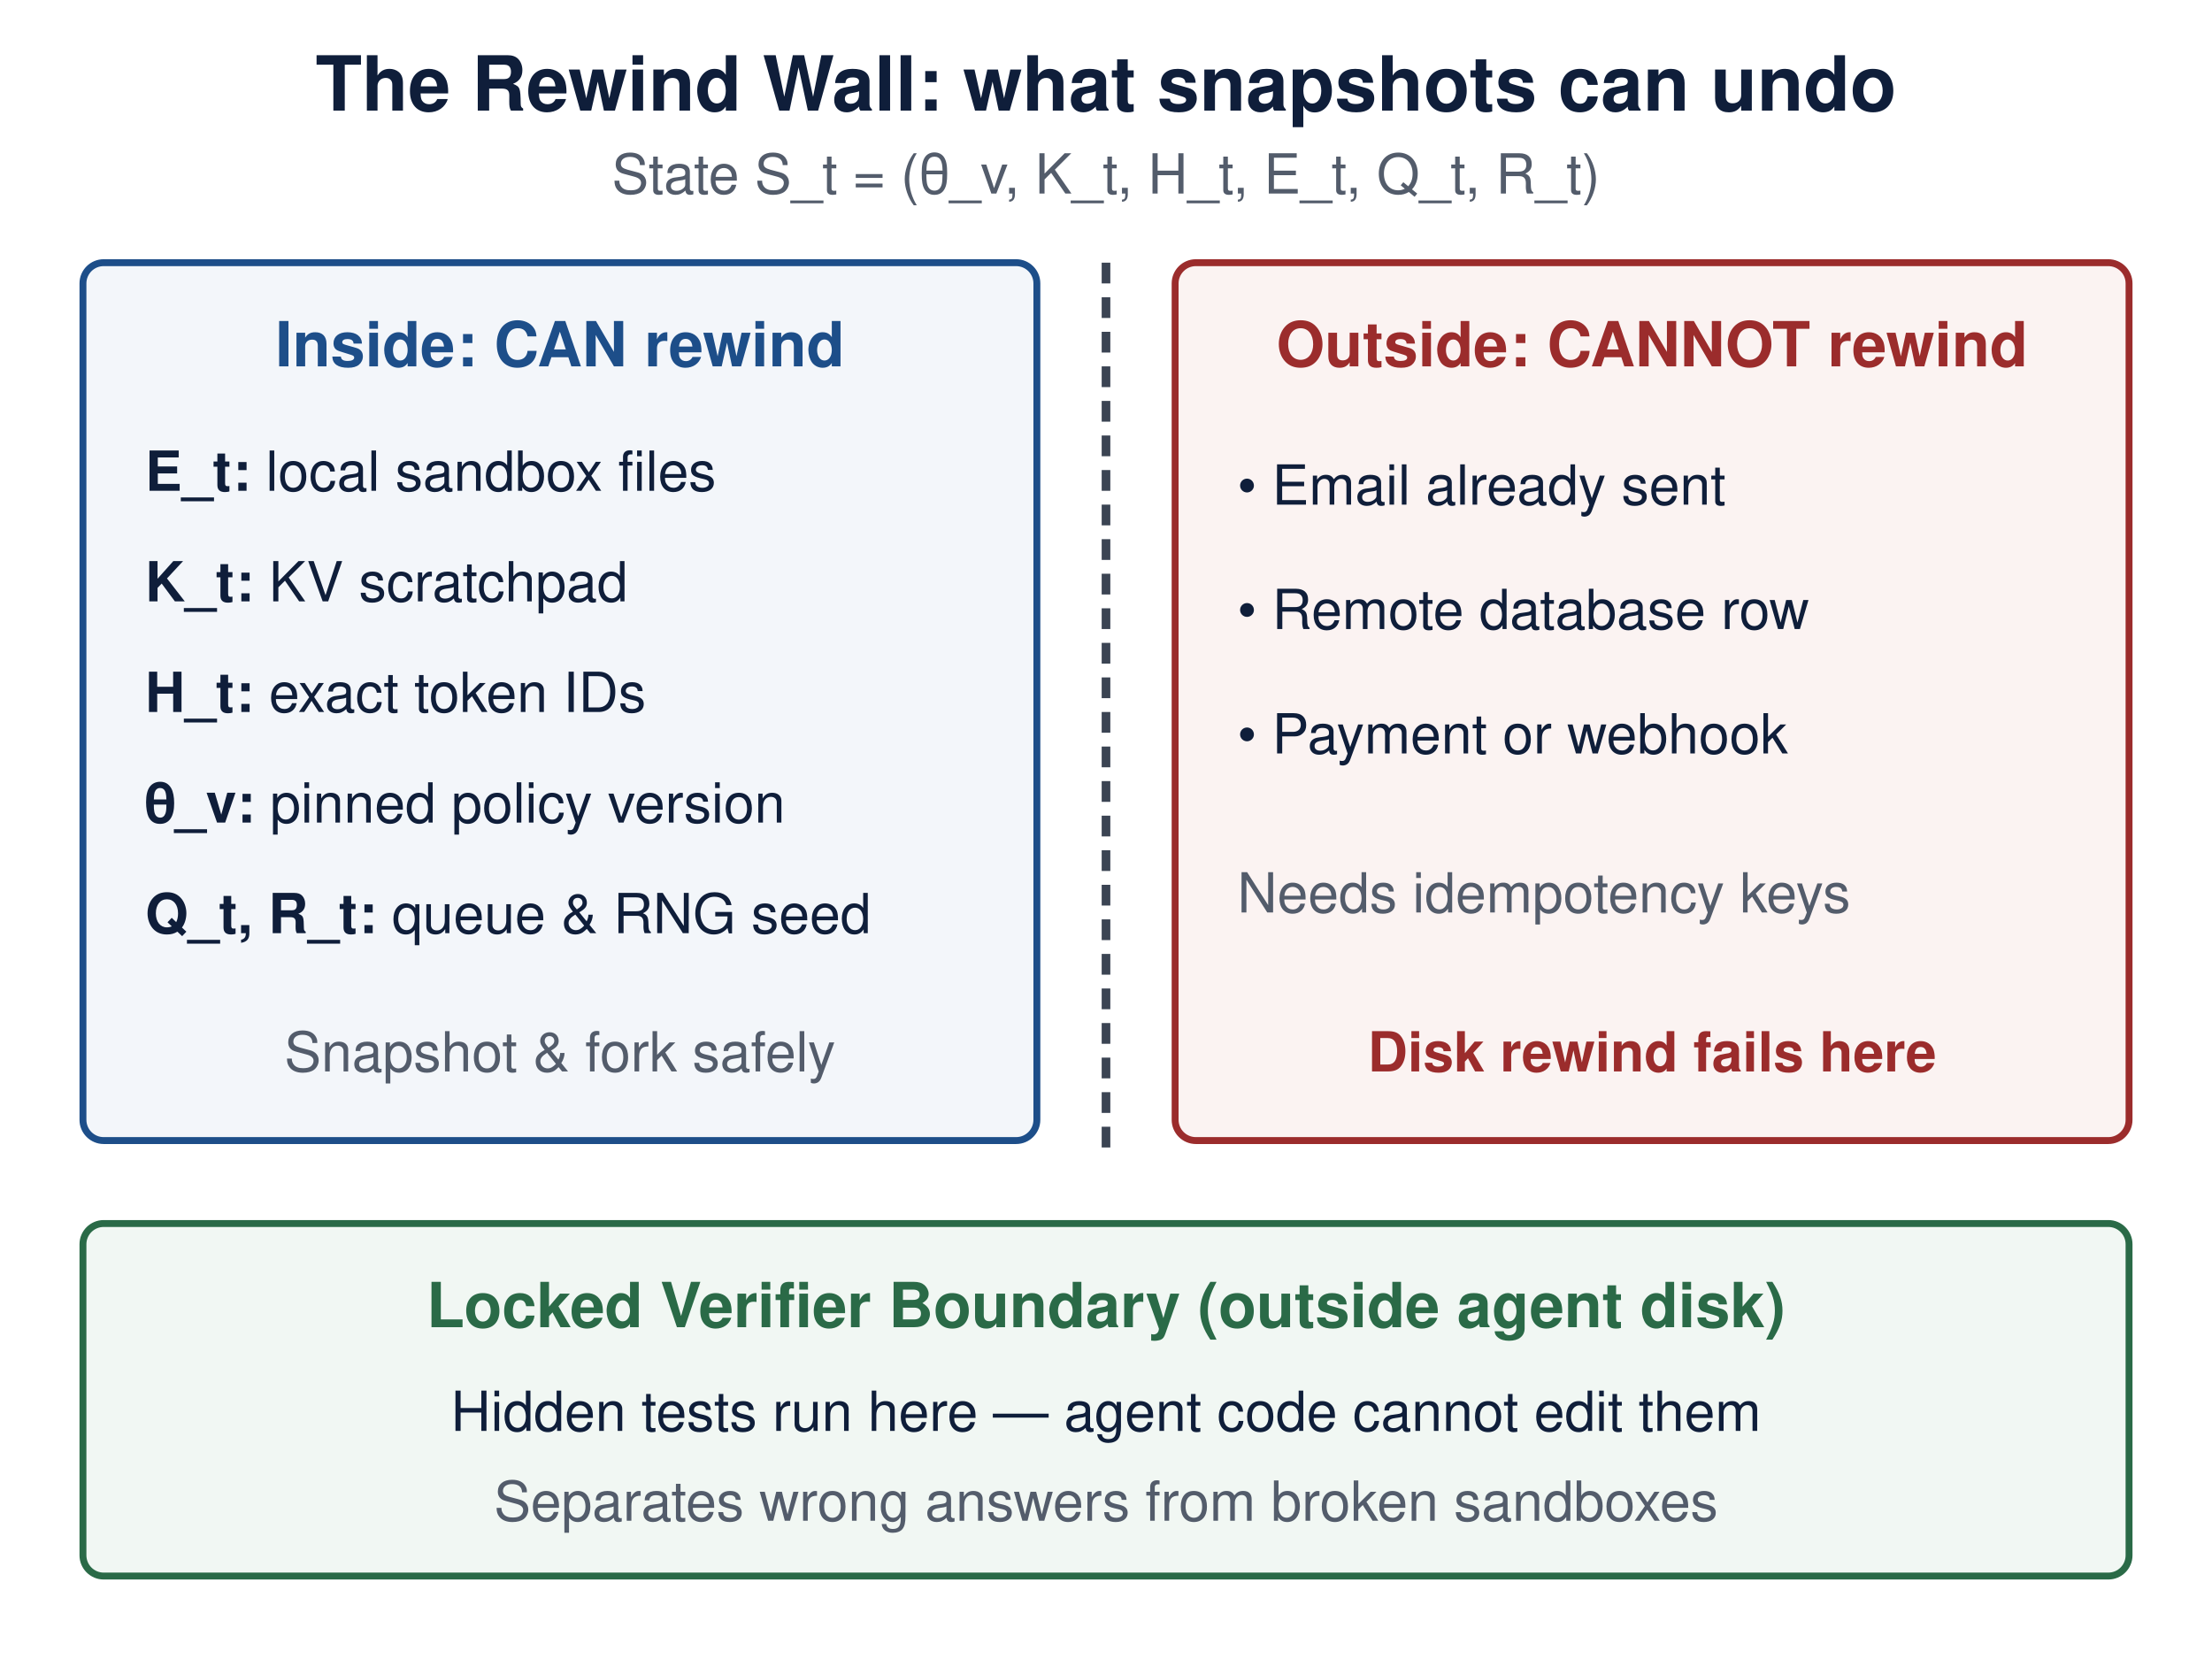
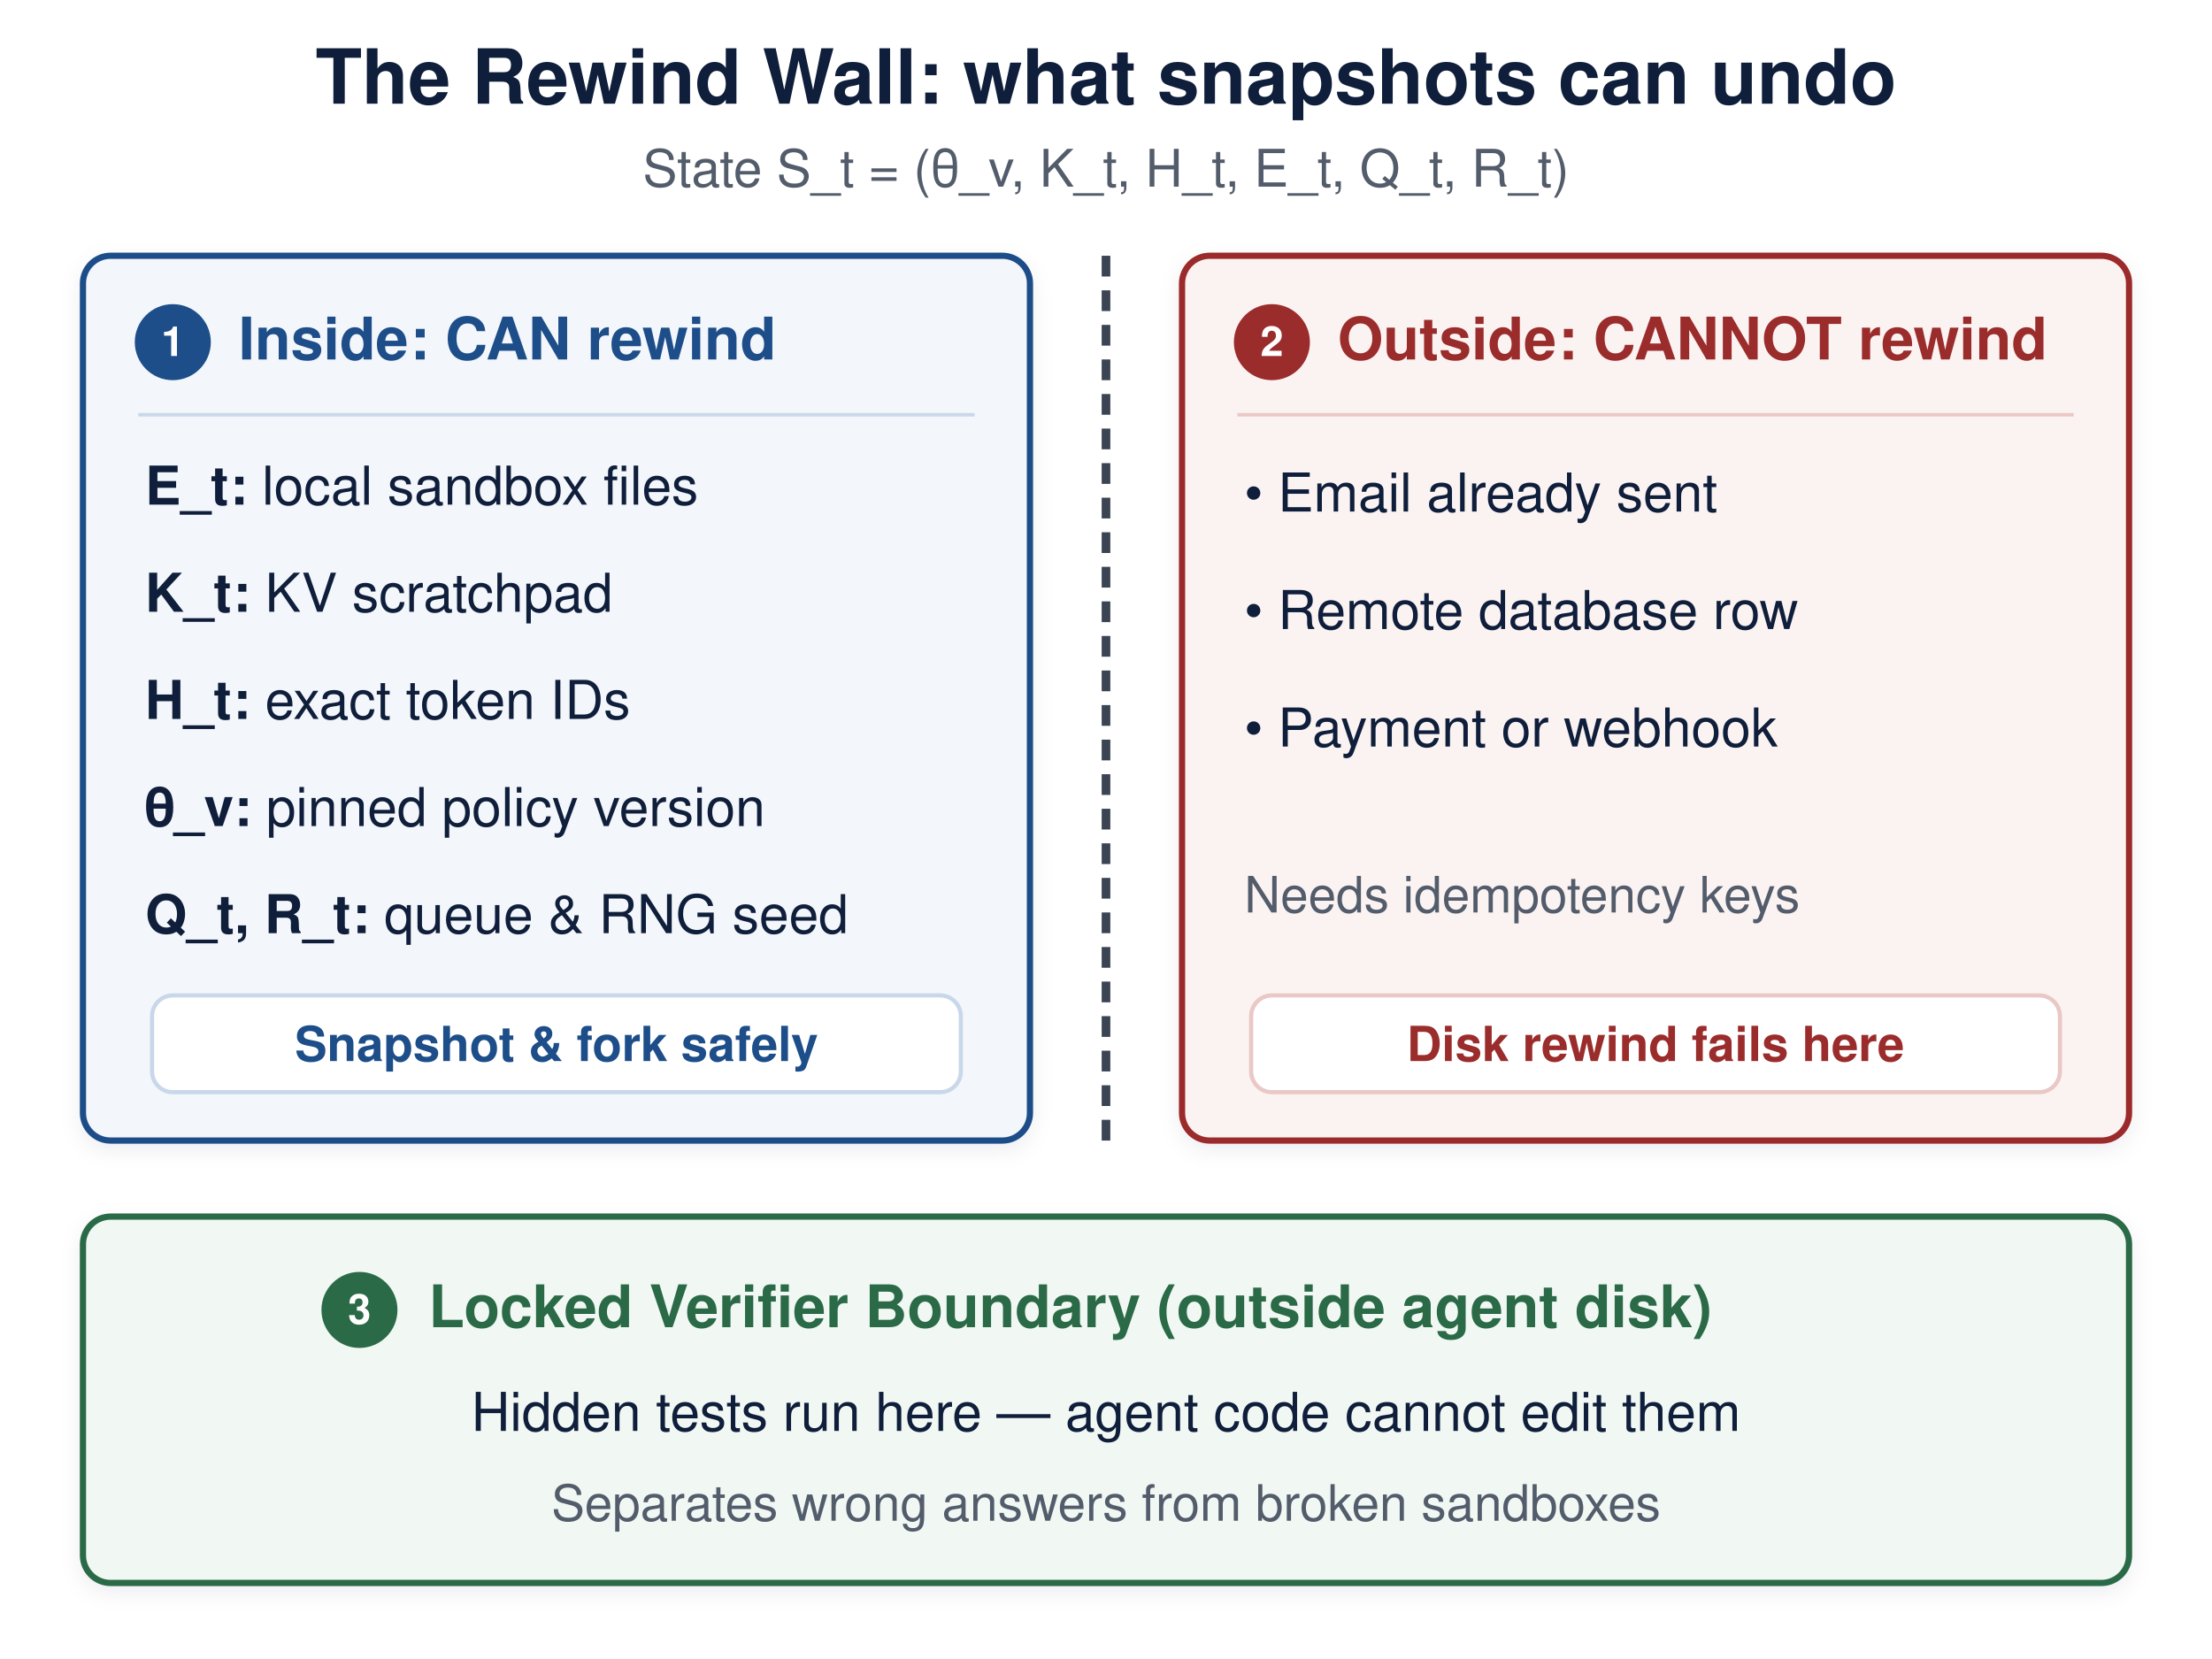
<svg xmlns="http://www.w3.org/2000/svg" viewBox="0 0 640 480" role="img" aria-labelledby="t d">
+   <defs>
+     <filter id="card-shadow" x="-4%" y="-6%" width="108%" height="116%">
+       <feDropShadow dx="0" dy="2" stdDeviation="3" flood-color="#0f1e3a" flood-opacity="0.07" />
+     </filter>
+   </defs>
  <rect width="640" height="480" fill="#ffffff" />
  <g font-family="Helvetica, Arial, 'Liberation Sans', sans-serif" fill="#0f1e3a">
-     <text x="320" y="32" text-anchor="middle" font-size="22" font-weight="700">The Rewind Wall: what snapshots can undo</text>
-     <text x="320" y="56" text-anchor="middle" font-size="16" fill="#535c6b">State S_t = (θ_v, K_t, H_t, E_t, Q_t, R_t)</text>
-     <rect x="24" y="76" width="276" height="254" rx="6" fill="#f3f6fa" stroke="#1d4e89" stroke-width="2" />
-     <text x="162" y="106" text-anchor="middle" font-size="18" font-weight="700" fill="#1d4e89">Inside: CAN rewind</text>
-     <text x="42" y="142" font-size="16">
+     <text x="320" y="30" text-anchor="middle" font-size="22" font-weight="700">The Rewind Wall: what snapshots can undo</text>
+     <text x="320" y="54" text-anchor="middle" font-size="15" fill="#535c6b">State S_t = (θ_v, K_t, H_t, E_t, Q_t, R_t)</text>
+     <rect x="24" y="74" width="274" height="256" rx="8" fill="#f3f6fa" stroke="#1d4e89" stroke-width="1.8" filter="url(#card-shadow)" />
+     <circle cx="50" cy="99" r="11" fill="#1d4e89" />
+     <text x="50" y="103" text-anchor="middle" font-size="12" font-weight="700" fill="#ffffff">1</text>
+     <text x="69" y="104" font-size="17" font-weight="700" fill="#1d4e89">Inside: CAN rewind</text>
+     <line x1="40" y1="120" x2="282" y2="120" stroke="#c9d7ea" stroke-width="1" />
+     <text x="42" y="146" font-size="15.5">
      <tspan font-weight="700">E_t:</tspan> local sandbox files</text>
-     <text x="42" y="174" font-size="16">
+     <text x="42" y="177" font-size="15.5">
      <tspan font-weight="700">K_t:</tspan> KV scratchpad</text>
-     <text x="42" y="206" font-size="16">
+     <text x="42" y="208" font-size="15.5">
      <tspan font-weight="700">H_t:</tspan> exact token IDs</text>
-     <text x="42" y="238" font-size="16">
+     <text x="42" y="239" font-size="15.5">
      <tspan font-weight="700">θ_v:</tspan> pinned policy version</text>
-     <text x="42" y="270" font-size="16">
+     <text x="42" y="270" font-size="15.5">
      <tspan font-weight="700">Q_t, R_t:</tspan> queue &amp; RNG seed</text>
-     <text x="162" y="310" text-anchor="middle" font-size="16" fill="#535c6b">Snapshot &amp; fork safely</text>
-     <line x1="320" y1="76" x2="320" y2="334" stroke="#3b4453" stroke-width="2.5" stroke-dasharray="6 4" />
-     <rect x="340" y="76" width="276" height="254" rx="6" fill="#fbf3f2" stroke="#9b2c2c" stroke-width="2" />
-     <text x="478" y="106" text-anchor="middle" font-size="18" font-weight="700" fill="#9b2c2c">Outside: CANNOT rewind</text>
-     <text x="358" y="146" font-size="16">• Email already sent</text>
-     <text x="358" y="182" font-size="16">• Remote database row</text>
-     <text x="358" y="218" font-size="16">• Payment or webhook</text>
-     <text x="358" y="264" font-size="16" fill="#535c6b">Needs idempotency keys</text>
-     <text x="478" y="310" text-anchor="middle" font-size="16" font-weight="700" fill="#9b2c2c">Disk rewind fails here</text>
-     <rect x="24" y="354" width="592" height="102" rx="6" fill="#f1f7f3" stroke="#2a6a47" stroke-width="2" />
-     <text x="320" y="384" text-anchor="middle" font-size="18" font-weight="700" fill="#2a6a47">Locked Verifier Boundary (outside agent disk)</text>
-     <text x="320" y="414" text-anchor="middle" font-size="16">Hidden tests run here — agent code cannot edit them</text>
-     <text x="320" y="440" text-anchor="middle" font-size="16" fill="#535c6b">Separates wrong answers from broken sandboxes</text>
+     <rect x="44" y="288" width="234" height="28" rx="6" fill="#ffffff" stroke="#c9d7ea" stroke-width="1.2" />
+     <text x="161" y="307" text-anchor="middle" font-size="14" font-weight="600" fill="#1d4e89">Snapshot &amp; fork safely</text>
+     <line x1="320" y1="74" x2="320" y2="334" stroke="#3b4453" stroke-width="2.5" stroke-dasharray="6 4" />
+     <rect x="342" y="74" width="274" height="256" rx="8" fill="#fbf3f2" stroke="#9b2c2c" stroke-width="1.8" filter="url(#card-shadow)" />
+     <circle cx="368" cy="99" r="11" fill="#9b2c2c" />
+     <text x="368" y="103" text-anchor="middle" font-size="12" font-weight="700" fill="#ffffff">2</text>
+     <text x="387" y="104" font-size="17" font-weight="700" fill="#9b2c2c">Outside: CANNOT rewind</text>
+     <line x1="358" y1="120" x2="600" y2="120" stroke="#e9c8c6" stroke-width="1" />
+     <text x="360" y="148" font-size="15.5">• Email already sent</text>
+     <text x="360" y="182" font-size="15.5">• Remote database row</text>
+     <text x="360" y="216" font-size="15.5">• Payment or webhook</text>
+     <text x="360" y="264" font-size="14.5" fill="#535c6b">Needs idempotency keys</text>
+     <rect x="362" y="288" width="234" height="28" rx="6" fill="#ffffff" stroke="#e9c8c6" stroke-width="1.2" />
+     <text x="479" y="307" text-anchor="middle" font-size="14" font-weight="700" fill="#9b2c2c">Disk rewind fails here</text>
+     <rect x="24" y="352" width="592" height="106" rx="8" fill="#f1f7f3" stroke="#2a6a47" stroke-width="1.8" filter="url(#card-shadow)" />
+     <circle cx="104" cy="379" r="11" fill="#2a6a47" />
+     <text x="104" y="383" text-anchor="middle" font-size="12" font-weight="700" fill="#ffffff">3</text>
+     <text x="124" y="384" font-size="17" font-weight="700" fill="#2a6a47">Locked Verifier Boundary (outside agent disk)</text>
+     <text x="320" y="414" text-anchor="middle" font-size="15.5">Hidden tests run here — agent code cannot edit them</text>
+     <text x="320" y="440" text-anchor="middle" font-size="14.5" fill="#535c6b">Separates wrong answers from broken sandboxes</text>
  </g>
</svg>
